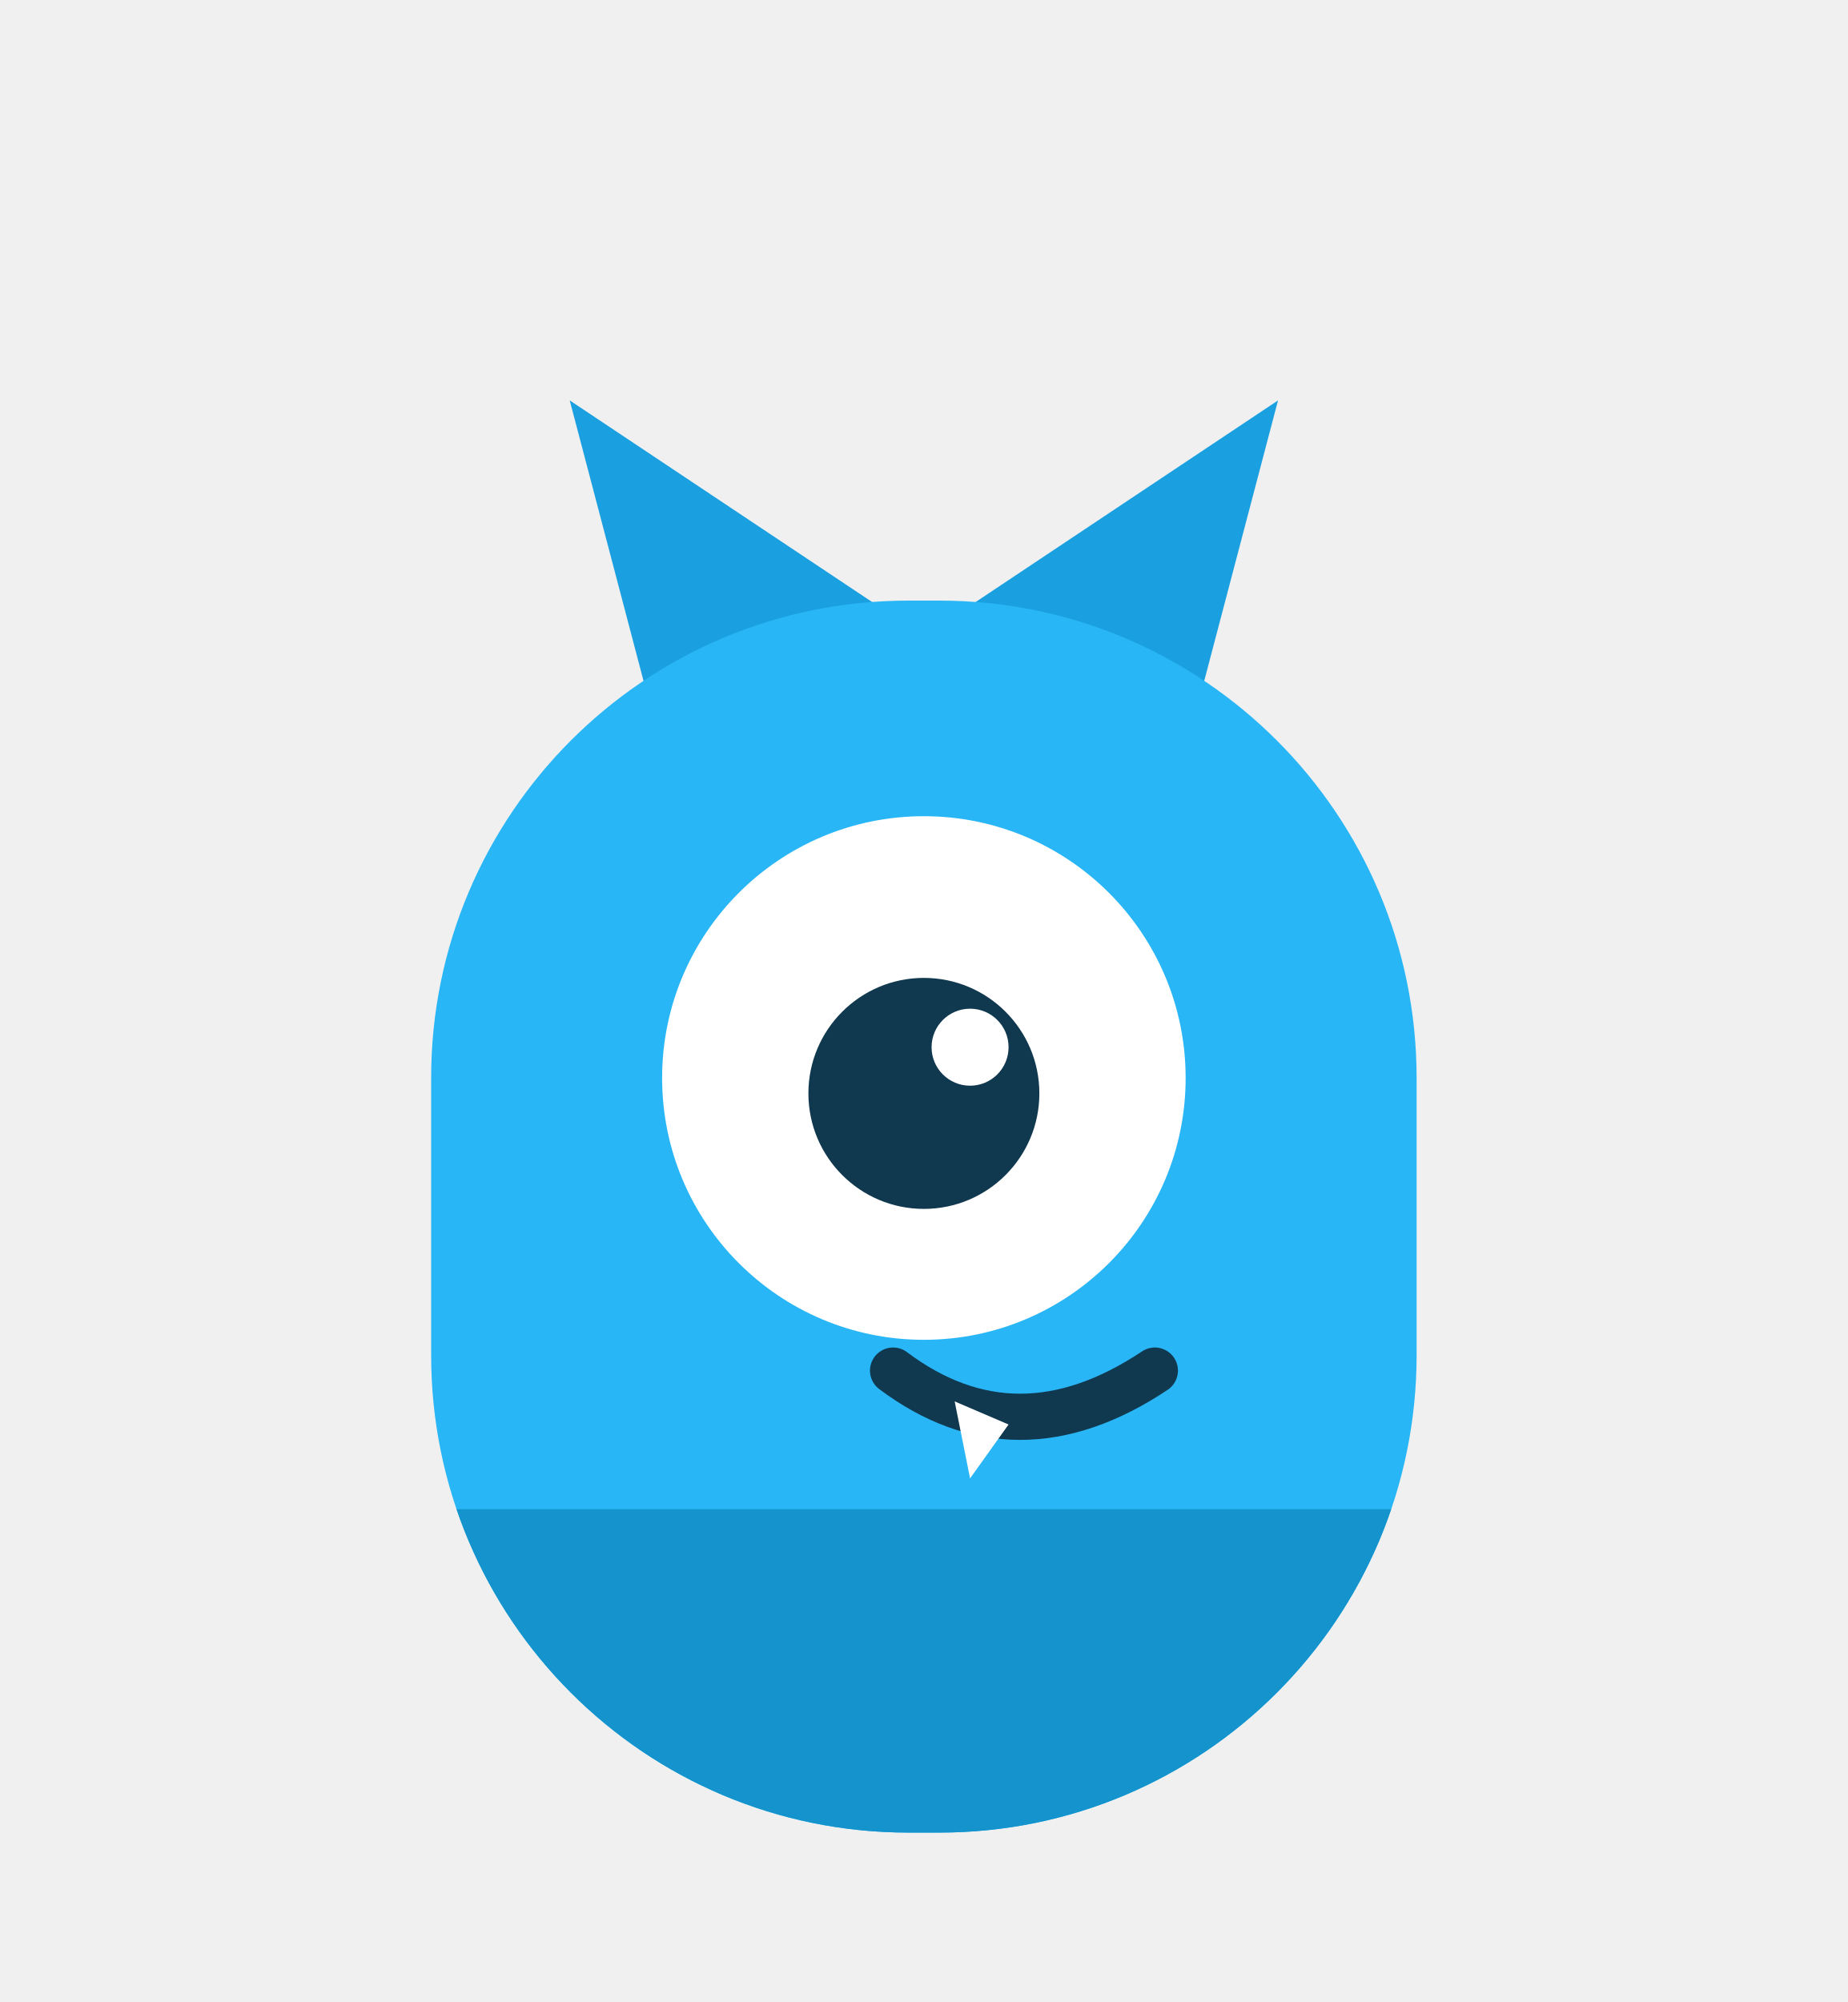
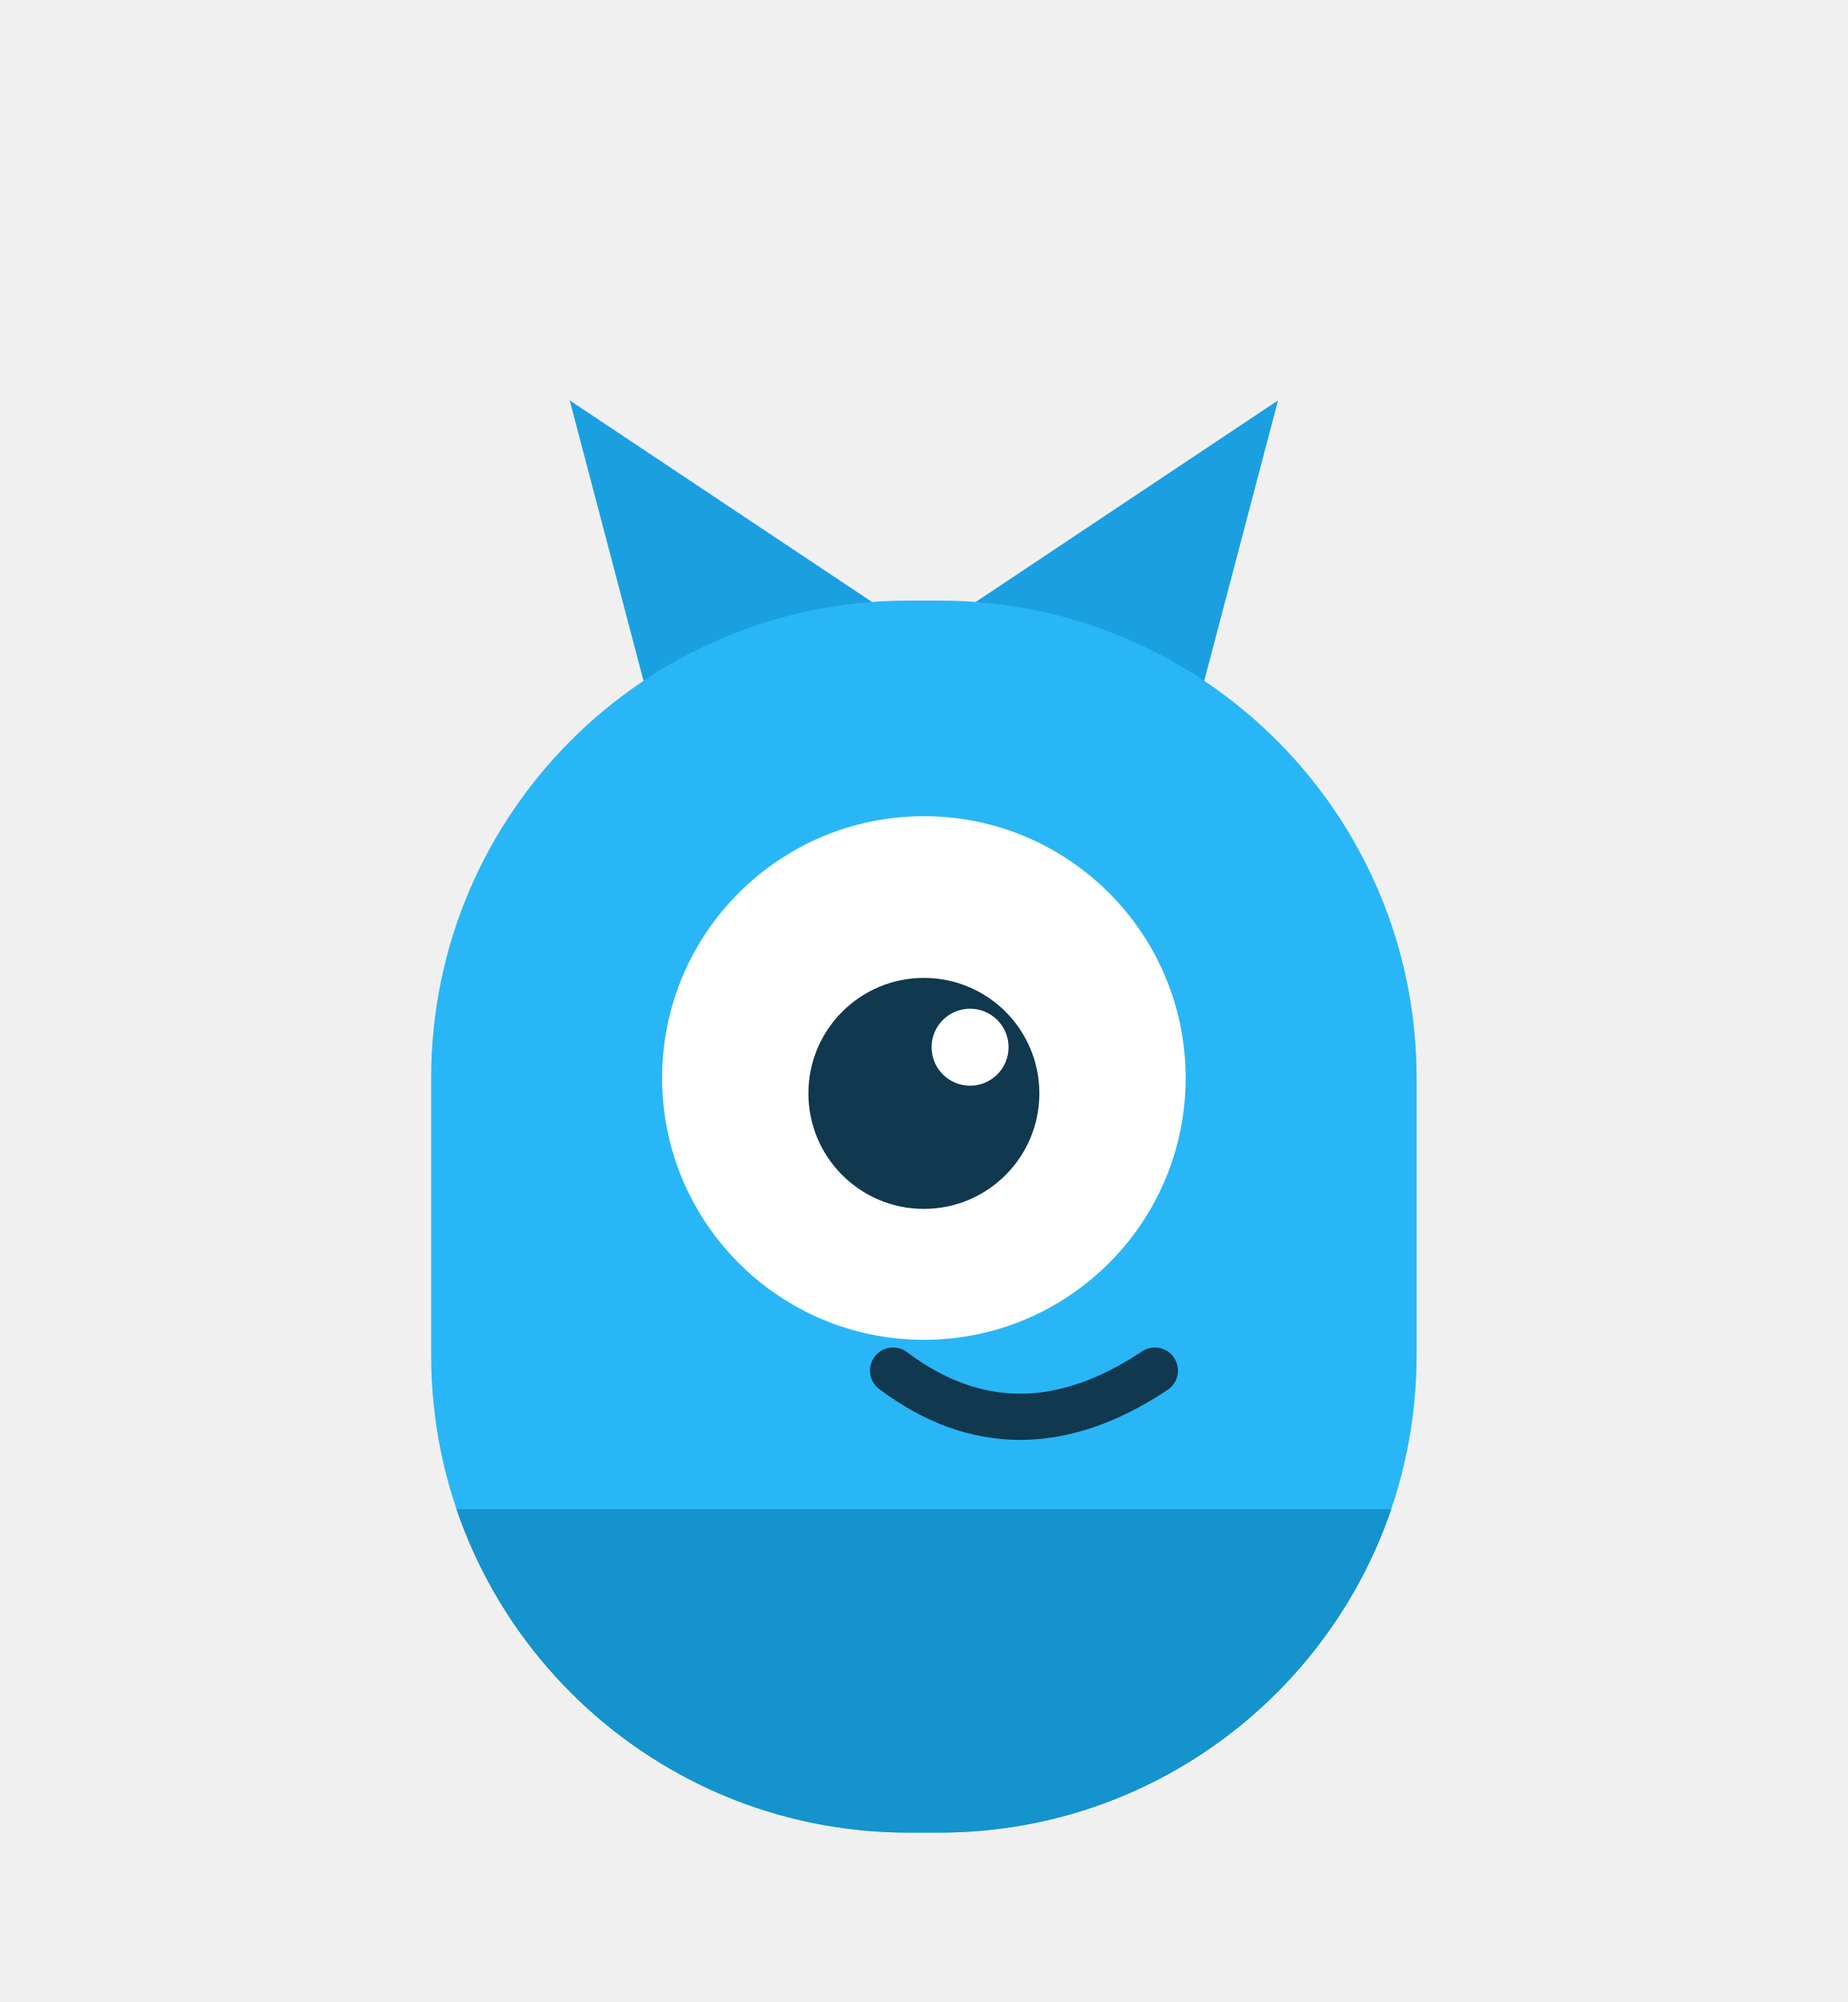
<svg xmlns="http://www.w3.org/2000/svg" viewBox="0 0 240 260" width="240" height="260">
  <defs>
    <clipPath id="clipBoltFlat">
      <rect x="56" y="78" width="128" height="160" rx="62" />
    </clipPath>
  </defs>
  <g>
    <path d="M84 90 L74 52 L116 80 Z" fill="#1AA0E0" />
    <path d="M156 90 L166 52 L124 80 Z" fill="#1AA0E0" />
    <rect x="56" y="78" width="128" height="160" rx="62" fill="#29B6F6" />
    <g clip-path="url(#clipBoltFlat)">
      <path d="M56 196 H184 V238 H56 Z" fill="#1593CC" />
    </g>
    <circle cx="120" cy="140" r="34" fill="#fff" />
    <circle cx="120" cy="142" r="15" fill="#10384F" />
    <circle cx="126" cy="136" r="5" fill="#fff" />
    <path d="M150 178 Q132 190 116 178" stroke="#10384F" stroke-width="6" fill="none" stroke-linecap="round" />
-     <path d="M124 182 l2 10 5 -7 Z" fill="#fff" />
  </g>
</svg>
